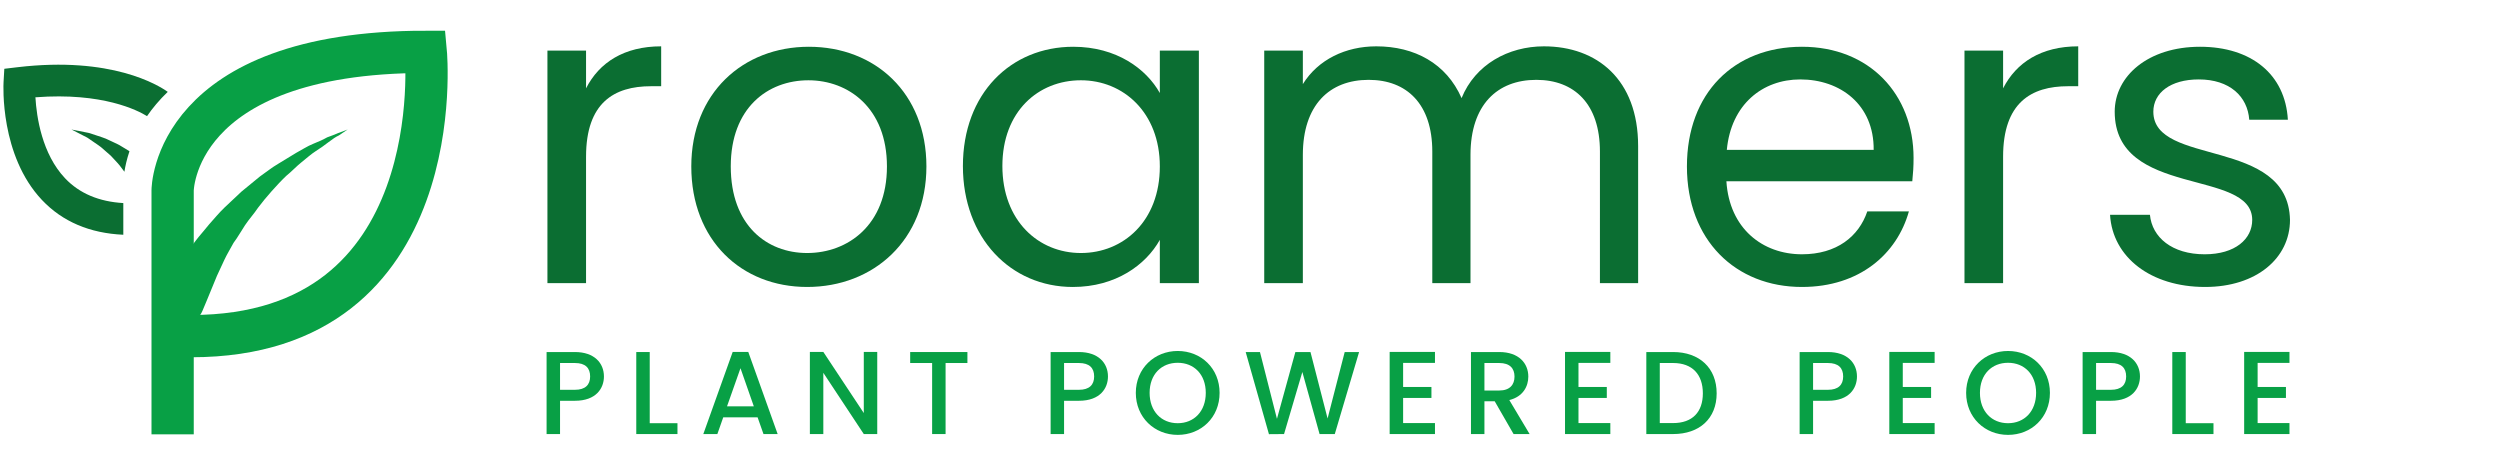
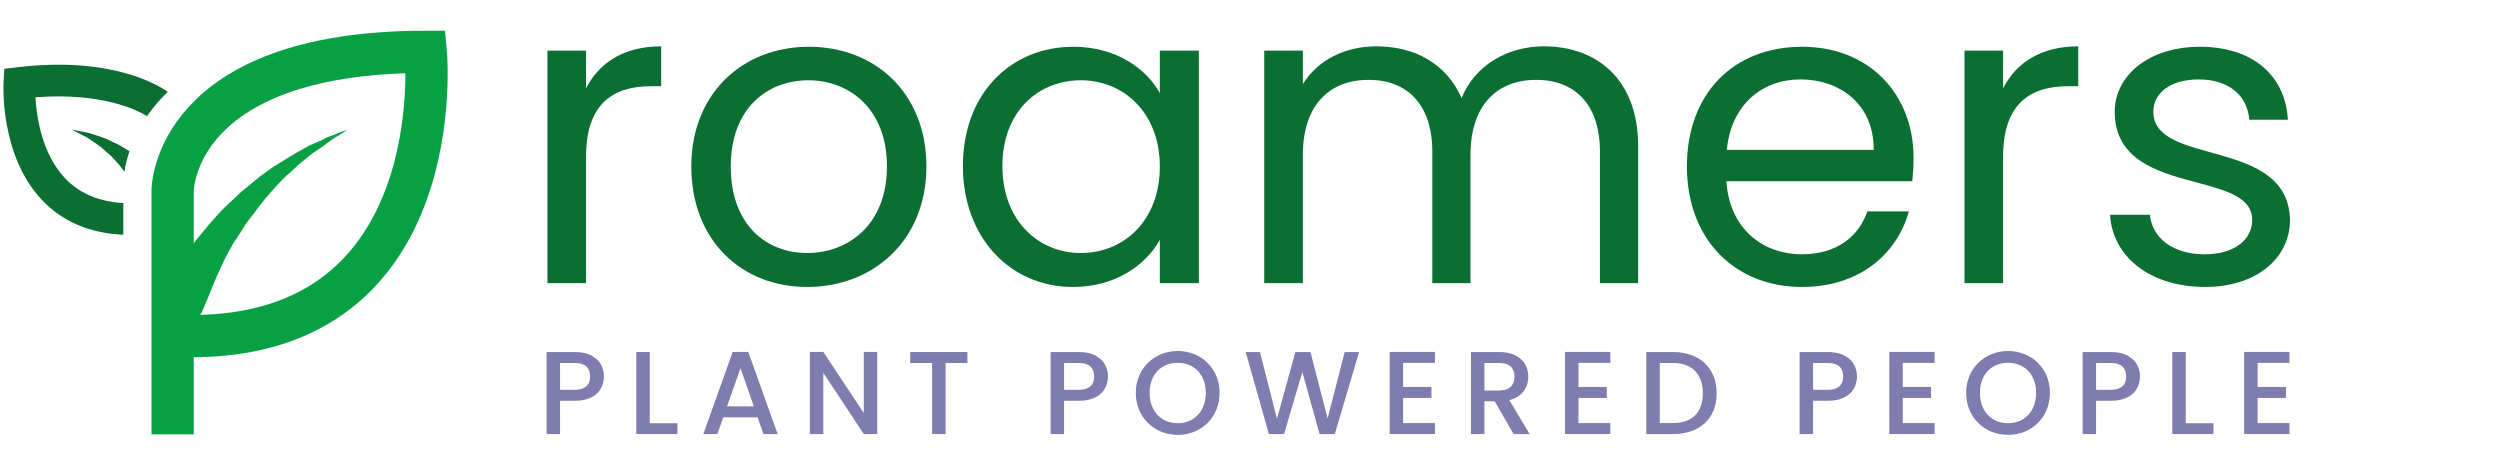
<svg xmlns="http://www.w3.org/2000/svg" version="1.1" id="Layer_1" x="0px" y="0px" width="354.949px" height="65px" viewBox="0 0 354.949 65" enable-background="new 0 0 354.949 65" xml:space="preserve">
  <path stroke="#03CE6A" stroke-width="6.653" stroke-miterlimit="10" d="M97.518,139.009" />
  <path fill="none" stroke="#08A045" stroke-width="6" stroke-miterlimit="10" d="M24.509,61.669V27.044c0,0,0-19.685,35.943-19.685  c0,0,3.762,40.364-33.283,40.364" />
  <g>
    <path fill="#08A045" d="M23.137,40.924c0,0,0.349-0.433,0.816-1.198s1.282-1.951,2.2-3.361c0.463-0.645,1.038-1.407,1.613-2.168   s1.269-1.507,1.954-2.374c0.682-0.758,1.38-1.612,2.17-2.367c0.802-0.755,1.592-1.498,2.394-2.252   c0.91-0.751,1.697-1.387,2.607-2.138c0.906-0.632,1.693-1.279,2.596-1.803s1.686-1.051,2.589-1.575   c0.792-0.419,1.575-0.947,2.364-1.258c0.789-0.312,1.457-0.615,2.018-0.933c0.557-0.199,1.115-0.409,1.565-0.611   c0.896-0.308,1.346-0.51,1.346-0.51s-0.453,0.322-1.249,0.849c-0.45,0.202-0.903,0.524-1.467,0.95s-1.129,0.852-1.813,1.275   c-0.672,0.423-1.363,1.061-2.038,1.592s-1.37,1.289-2.156,1.924c-0.679,0.639-1.373,1.396-2.056,2.155   c-0.682,0.758-1.38,1.612-1.954,2.374c-0.578,0.869-1.272,1.615-1.85,2.485c-0.578,0.869-1.048,1.742-1.622,2.492   c-0.47,0.873-0.937,1.626-1.296,2.394s-0.706,1.525-1.065,2.293c-0.595,1.42-1.075,2.628-1.437,3.492   c-0.362,0.876-0.595,1.42-0.595,1.42c-0.713,1.752-2.616,2.461-4.369,1.748c-1.752-0.713-2.461-2.616-1.748-4.369   C22.896,41.36,22.903,41.145,23.137,40.924L23.137,40.924z" />
  </g>
  <path fill="none" stroke="#03CE6A" stroke-width="1.106" stroke-miterlimit="10" d="M18.758,38.666" />
  <g enable-background="new    ">
    <path fill="#0B6E32" d="M83.207,40.201h-5.483V7.181h5.483v5.362c1.868-3.676,5.423-5.965,10.666-5.965v5.664h-1.446   c-5.242,0-9.219,2.35-9.219,10.002L83.207,40.201L83.207,40.201z" />
    <path fill="#0B6E32" d="M114.6,40.743c-9.34,0-16.45-6.628-16.45-17.112c0-10.425,7.352-16.992,16.691-16.992   c9.4,0,16.691,6.567,16.691,16.992C131.533,34.115,124,40.743,114.6,40.743z M114.6,35.923c5.725,0,11.328-3.917,11.328-12.292   c0-8.315-5.483-12.232-11.147-12.232c-5.784,0-11.027,3.917-11.027,12.232C103.754,32.006,108.875,35.923,114.6,35.923z" />
    <path fill="#0B6E32" d="M152.38,6.639c6.146,0,10.364,3.133,12.292,6.567V7.181h5.544v33.021h-5.544v-6.146   c-1.988,3.556-6.267,6.688-12.353,6.688c-8.797,0-15.606-6.93-15.606-17.173C136.713,13.267,143.523,6.639,152.38,6.639z    M153.465,11.398c-6.026,0-11.147,4.398-11.147,12.172s5.121,12.353,11.147,12.353c6.025,0,11.207-4.52,11.207-12.292   C164.672,15.978,159.491,11.398,153.465,11.398z" />
    <path fill="#0B6E32" d="M227.158,21.521c0-6.749-3.615-10.184-9.038-10.184c-5.544,0-9.34,3.556-9.34,10.666V40.2h-5.423V21.52   c0-6.749-3.616-10.184-9.039-10.184c-5.544,0-9.34,3.556-9.34,10.666v18.197h-5.483V7.181h5.483v4.76   c2.169-3.495,6.086-5.362,10.425-5.362c5.423,0,9.942,2.41,12.111,7.351c1.929-4.76,6.628-7.351,11.689-7.351   c7.532,0,13.378,4.699,13.378,14.16v19.463h-5.424L227.158,21.521L227.158,21.521z" />
    <path fill="#0B6E32" d="M255.839,40.743c-9.4,0-16.33-6.628-16.33-17.112c0-10.425,6.688-16.992,16.33-16.992   c9.581,0,15.848,6.748,15.848,15.787c0,1.205-0.061,2.169-0.181,3.313h-26.393c0.422,6.688,5.121,10.364,10.726,10.364   c4.94,0,8.074-2.53,9.279-6.086h5.905C269.336,36.043,264.033,40.743,255.839,40.743z M245.173,21.28h20.85   c0.06-6.447-4.761-10.003-10.425-10.003C250.234,11.277,245.775,14.833,245.173,21.28z" />
    <path fill="#0B6E32" d="M284.399,40.201h-5.483V7.181h5.483v5.362c1.868-3.676,5.423-5.965,10.666-5.965v5.664h-1.446   c-5.242,0-9.22,2.35-9.22,10.002V40.201z" />
    <path fill="#0B6E32" d="M313.081,40.743c-7.713,0-13.137-4.218-13.498-10.243h5.664c0.302,3.193,3.134,5.604,7.773,5.604   c4.338,0,6.749-2.169,6.749-4.881c0-7.352-19.523-3.073-19.523-15.365c0-5.062,4.76-9.219,12.111-9.219   c7.291,0,12.111,3.916,12.474,10.363h-5.483c-0.241-3.313-2.772-5.725-7.171-5.725c-4.037,0-6.447,1.929-6.447,4.58   c0,7.833,19.161,3.555,19.402,15.365C325.132,36.646,320.372,40.743,313.081,40.743z" />
  </g>
  <g enable-background="new    ">
    <path fill="#646464" d="M82.967,87.825h-1.474v3.77h-3.719V79.732h5.193c2.982,0,4.507,1.676,4.507,4.071   C87.474,85.999,85.949,87.825,82.967,87.825z M82.548,84.894c0.837,0,1.156-0.437,1.156-1.09s-0.318-1.089-1.156-1.089h-1.056   v2.179H82.548z" />
    <path fill="#646464" d="M94.36,79.732v9.048h3.585v2.814H90.64V79.732H94.36z" />
    <path fill="#646464" d="M108.72,89.802h-3.954l-0.586,1.793h-3.904l4.339-11.862h4.289l4.323,11.862h-3.921L108.72,89.802z    M106.743,83.703l-1.072,3.301h2.145L106.743,83.703z" />
    <path fill="#646464" d="M127.434,79.732v11.862h-3.72l-3.938-5.965v5.965h-3.719V79.732h3.719l3.938,6.065v-6.065H127.434z" />
    <path fill="#646464" d="M130.434,79.732h9.985v2.949h-3.15v8.913h-3.719v-8.912h-3.116L130.434,79.732L130.434,79.732z" />
    <path fill="#646464" d="M153.455,87.825h-1.475v3.77h-3.719V79.732h5.193c2.982,0,4.507,1.676,4.507,4.071   C157.962,85.999,156.437,87.825,153.455,87.825z M153.036,84.894c0.838,0,1.156-0.437,1.156-1.09s-0.318-1.089-1.156-1.089h-1.056   v2.179H153.036z" />
    <path fill="#646464" d="M166.91,91.712c-3.368,0-6.115-2.529-6.115-6.099c0-3.568,2.747-6.081,6.115-6.081   c3.384,0,6.081,2.513,6.081,6.081C172.991,89.183,170.261,91.712,166.91,91.712z M166.91,88.244c1.491,0,2.312-1.056,2.312-2.631   c0-1.608-0.82-2.646-2.312-2.646c-1.525,0-2.329,1.038-2.329,2.646C164.581,87.189,165.385,88.244,166.91,88.244z" />
    <path fill="#646464" d="M175.991,79.732h4.004l1.072,7.473l1.608-7.473h4.055l1.608,7.473l1.072-7.473h4.004L190.7,91.594h-4.624   l-1.374-6.735l-1.374,6.735h-4.624L175.991,79.732z" />
    <path fill="#646464" d="M204.659,82.698h-4.188v1.458h3.686v2.798h-3.686v1.675h4.188v2.966h-7.908V79.732h7.908V82.698z" />
    <path fill="#646464" d="M213.589,79.732c2.982,0,4.507,1.709,4.507,3.888c0,1.558-0.871,2.881-2.562,3.435l2.58,4.54h-4.089   l-2.228-4.256h-0.018v4.256h-3.719V79.732H213.589z M213.254,82.849h-1.475v2.011h1.475c0.704,0,1.072-0.302,1.072-1.005   C214.326,83.251,213.958,82.849,213.254,82.849z" />
    <path fill="#646464" d="M229.188,82.698H225v1.458h3.686v2.798H225v1.675h4.188v2.966h-7.908V79.732h7.908V82.698z" />
    <path fill="#646464" d="M243.698,85.63c0,3.385-2.379,5.965-6.165,5.965h-4.942V79.732h4.942   C241.319,79.732,243.698,82.212,243.698,85.63z M237.198,88.277c1.642,0,2.73-0.922,2.73-2.647s-1.089-2.646-2.73-2.646h-0.888   v5.294L237.198,88.277L237.198,88.277z" />
    <path fill="#646464" d="M257.068,87.825h-1.475v3.77h-3.719V79.732h5.193c2.982,0,4.507,1.676,4.507,4.071   C261.575,85.999,260.051,87.825,257.068,87.825z M256.649,84.894c0.838,0,1.156-0.437,1.156-1.09s-0.318-1.089-1.156-1.089h-1.056   v2.179H256.649z" />
    <path fill="#646464" d="M272.651,82.698h-4.188v1.458h3.686v2.798h-3.686v1.675h4.188v2.966h-7.908V79.732h7.908V82.698z" />
    <path fill="#646464" d="M281.833,91.712c-3.368,0-6.115-2.529-6.115-6.099c0-3.568,2.747-6.081,6.115-6.081   c3.384,0,6.081,2.513,6.081,6.081C287.914,89.183,285.183,91.712,281.833,91.712z M281.833,88.244c1.491,0,2.312-1.056,2.312-2.631   c0-1.608-0.82-2.646-2.312-2.646c-1.524,0-2.329,1.038-2.329,2.646C279.504,87.189,280.308,88.244,281.833,88.244z" />
    <path fill="#646464" d="M296.443,87.825h-1.475v3.77h-3.719V79.732h5.193c2.982,0,4.507,1.676,4.507,4.071   C300.95,85.999,299.426,87.825,296.443,87.825z M296.024,84.894c0.838,0,1.156-0.437,1.156-1.09s-0.318-1.089-1.156-1.089h-1.056   v2.179H296.024z" />
    <path fill="#646464" d="M307.836,79.732v9.048h3.586v2.814h-7.305V79.732H307.836z" />
    <path fill="#646464" d="M322.498,82.698h-4.189v1.458h3.687v2.798h-3.687v1.675h4.189v2.966h-7.908V79.732h7.908V82.698z" />
  </g>
  <g>
    <path fill="none" d="M5.029,13.815c0.164,2.792,0.926,8.033,4.216,11.504c2.031,2.143,4.812,3.314,8.264,3.512v-2.787   c0-0.138,0.013-0.743,0.156-1.659c-0.12-0.167-0.254-0.333-0.389-0.518c-0.19-0.236-0.368-0.513-0.606-0.747   c-0.23-0.248-0.467-0.504-0.708-0.764c-0.233-0.277-0.521-0.494-0.792-0.739c-0.277-0.242-0.555-0.485-0.828-0.724   c-0.284-0.227-0.588-0.412-0.872-0.615c-0.29-0.199-0.57-0.391-0.835-0.573c-0.26-0.2-0.544-0.308-0.791-0.446   c-1.018-0.522-1.696-0.87-1.696-0.87s0.755,0.149,1.887,0.372c0.283,0.066,0.608,0.097,0.918,0.219   c0.319,0.106,0.656,0.218,1.004,0.334c0.347,0.122,0.721,0.228,1.081,0.378c0.355,0.166,0.715,0.334,1.075,0.503   c0.359,0.176,0.739,0.327,1.069,0.546c0.342,0.206,0.678,0.41,1.003,0.606c0.071,0.04,0.133,0.087,0.199,0.131   c0.496-1.483,1.271-3.203,2.493-4.987C19.571,15.681,14.57,13.084,5.029,13.815z" />
    <path fill="#0B6E32" d="M9.245,25.319c-3.29-3.471-4.052-8.712-4.216-11.504c9.541-0.732,14.542,1.865,15.847,2.674   c0.781-1.141,1.753-2.305,2.939-3.447C22.48,12.09,15.823,7.961,2.486,9.543L0.613,9.766l-0.108,1.883   c-0.024,0.422-0.524,10.415,5.453,16.745c2.906,3.077,6.796,4.722,11.55,4.936v-4.498C14.057,28.633,11.276,27.462,9.245,25.319z" />
    <path fill="#0B6E32" d="M17.18,20.74c-0.329-0.219-0.71-0.37-1.069-0.546c-0.36-0.168-0.72-0.337-1.075-0.503   c-0.36-0.15-0.734-0.255-1.081-0.378c-0.348-0.116-0.684-0.228-1.004-0.334c-0.31-0.122-0.635-0.153-0.918-0.219   c-1.132-0.223-1.887-0.372-1.887-0.372s0.678,0.348,1.696,0.87c0.247,0.138,0.531,0.245,0.791,0.446   c0.266,0.182,0.546,0.374,0.835,0.573c0.284,0.202,0.588,0.388,0.872,0.615c0.273,0.239,0.55,0.481,0.828,0.724   c0.271,0.245,0.559,0.462,0.792,0.739c0.241,0.26,0.478,0.516,0.708,0.764c0.238,0.235,0.417,0.511,0.606,0.747   c0.135,0.185,0.27,0.351,0.389,0.518c0.12-0.771,0.337-1.766,0.718-2.908c-0.067-0.043-0.128-0.091-0.199-0.131   C17.858,21.15,17.522,20.946,17.18,20.74z" />
  </g>
  <g enable-background="new    ">
    <path fill="#08A045" d="M81.408,106.755h-2.245v4.875h-1.524V99.952h3.77c2.748,0,4.038,1.508,4.038,3.418   C85.446,105.147,84.306,106.755,81.408,106.755z M81.408,105.498c1.743,0,2.48-0.821,2.48-2.128c0-1.357-0.737-2.161-2.48-2.161   h-2.245v4.289H81.408z" />
    <path fill="#08A045" d="M91.796,99.952v10.438h4.088v1.24h-5.613V99.952H91.796z" />
    <path fill="#08A045" d="M107.345,109.033h-5.093l-0.938,2.597h-1.608l4.222-11.61h1.759l4.205,11.61h-1.608L107.345,109.033z    M104.798,101.896l-2.111,5.897h4.222L104.798,101.896z" />
    <path fill="#08A045" d="M123.848,99.936v11.694h-1.525l-6.132-9.299v9.299h-1.524V99.936h1.524l6.132,9.282v-9.282H123.848z" />
    <path fill="#08A045" d="M128.657,99.952h7.908v1.24h-3.184v10.438h-1.524v-10.438h-3.2V99.952z" />
    <path fill="#08A045" d="M152.549,106.755h-2.245v4.875h-1.524V99.952h3.77c2.748,0,4.038,1.508,4.038,3.418   C156.587,105.147,155.448,106.755,152.549,106.755z M152.549,105.498c1.742,0,2.479-0.821,2.479-2.128   c0-1.357-0.737-2.161-2.479-2.161h-2.245v4.289H152.549z" />
    <path fill="#08A045" d="M166.707,111.747c-3.283,0-5.863-2.463-5.863-5.965c0-3.501,2.58-5.964,5.863-5.964   c3.301,0,5.864,2.463,5.864,5.964C172.572,109.284,170.008,111.747,166.707,111.747z M166.707,110.424   c2.463,0,4.307-1.793,4.307-4.642c0-2.864-1.844-4.641-4.307-4.641s-4.306,1.776-4.306,4.641   C162.402,108.631,164.245,110.424,166.707,110.424z" />
    <path fill="#08A045" d="M176.611,99.952h1.625l2.546,9.901l2.815-9.901h1.709l2.681,9.868l2.563-9.868h1.642l-3.385,11.678h-1.709   l-2.714-9.399l-2.814,9.399l-1.692,0.017L176.611,99.952z" />
    <path fill="#08A045" d="M203.084,101.193h-4.759v3.903h4.256v1.257h-4.256v4.021h4.759v1.257h-6.283V99.936h6.283V101.193z" />
    <path fill="#08A045" d="M212.098,99.952c2.748,0,4.055,1.524,4.055,3.435c0,1.491-0.821,2.915-2.781,3.351l2.932,4.893h-1.826   l-2.781-4.775h-1.843v4.775h-1.524V99.952H212.098z M212.098,101.209h-2.245v4.423h2.245c1.726,0,2.479-0.938,2.479-2.245   C214.577,102.064,213.84,101.209,212.098,101.209z" />
    <path fill="#08A045" d="M227.73,101.193h-4.759v3.903h4.256v1.257h-4.256v4.021h4.759v1.257h-6.283V99.936h6.283V101.193z" />
    <path fill="#08A045" d="M242.809,105.817c0,3.619-2.362,5.813-6.199,5.813h-3.636V99.952h3.636   C240.447,99.952,242.809,102.197,242.809,105.817z M236.61,110.373c3.049,0,4.641-1.709,4.641-4.557   c0-2.849-1.592-4.624-4.641-4.624h-2.111v9.181H236.61z" />
    <path fill="#08A045" d="M258.928,106.755h-2.245v4.875h-1.524V99.952h3.77c2.748,0,4.038,1.508,4.038,3.418   C262.966,105.147,261.826,106.755,258.928,106.755z M258.928,105.498c1.742,0,2.479-0.821,2.479-2.128   c0-1.357-0.737-2.161-2.479-2.161h-2.245v4.289H258.928z" />
    <path fill="#08A045" d="M274.074,101.193h-4.759v3.903h4.256v1.257h-4.256v4.021h4.759v1.257h-6.283V99.936h6.283V101.193z" />
    <path fill="#08A045" d="M284.612,111.747c-3.283,0-5.863-2.463-5.863-5.965c0-3.501,2.58-5.964,5.863-5.964   c3.301,0,5.864,2.463,5.864,5.964C290.476,109.284,287.913,111.747,284.612,111.747z M284.612,110.424   c2.463,0,4.307-1.793,4.307-4.642c0-2.864-1.844-4.641-4.307-4.641s-4.306,1.776-4.306,4.641   C280.307,108.631,282.149,110.424,284.612,110.424z" />
    <path fill="#08A045" d="M299.189,106.755h-2.245v4.875h-1.524V99.952h3.77c2.748,0,4.038,1.508,4.038,3.418   C303.227,105.147,302.088,106.755,299.189,106.755z M299.189,105.498c1.742,0,2.479-0.821,2.479-2.128   c0-1.357-0.737-2.161-2.479-2.161h-2.245v4.289H299.189z" />
    <path fill="#08A045" d="M309.578,99.952v10.438h4.088v1.24h-5.612V99.952H309.578z" />
    <path fill="#08A045" d="M324.507,101.193h-4.759v3.903h4.256v1.257h-4.256v4.021h4.759v1.257h-6.283V99.936h6.283V101.193z" />
  </g>
  <g enable-background="new    ">
-     <path fill="#08A045" d="M81.625,56.902h-2.111v4.725h-1.91V49.982h4.021c2.765,0,4.122,1.575,4.122,3.469   C85.747,55.109,84.658,56.902,81.625,56.902z M81.625,55.344c1.491,0,2.162-0.72,2.162-1.893c0-1.207-0.67-1.91-2.162-1.91h-2.111   v3.803H81.625z" />
-     <path fill="#08A045" d="M92.248,49.982v10.104h3.938v1.541h-5.848V49.982H92.248z" />
-     <path fill="#08A045" d="M107.562,59.248h-4.875l-0.837,2.379h-1.994l4.171-11.661h2.212l4.172,11.661H108.4L107.562,59.248z    M105.133,52.278l-1.91,5.411h3.803L105.133,52.278z" />
-     <path fill="#08A045" d="M124.551,49.966v11.661h-1.91l-5.746-8.695v8.695h-1.91V49.966h1.91l5.746,8.679v-8.679H124.551z" />
-     <path fill="#08A045" d="M129.227,49.982h8.126v1.559h-3.1v10.086h-1.91V51.541h-3.116V49.982z" />
-     <path fill="#08A045" d="M153.186,56.902h-2.11v4.725h-1.91V49.982h4.021c2.765,0,4.122,1.575,4.122,3.469   C157.308,55.109,156.219,56.902,153.186,56.902z M153.186,55.344c1.491,0,2.161-0.72,2.161-1.893c0-1.207-0.67-1.91-2.161-1.91   h-2.11v3.803H153.186z" />
-     <path fill="#08A045" d="M167.209,61.744c-3.283,0-5.947-2.463-5.947-5.965c0-3.484,2.664-5.947,5.947-5.947   c3.317,0,5.948,2.463,5.948,5.947C173.158,59.281,170.527,61.744,167.209,61.744z M167.209,60.086c2.312,0,3.987-1.676,3.987-4.307   c0-2.63-1.675-4.271-3.987-4.271c-2.312,0-3.987,1.642-3.987,4.271C163.222,58.41,164.898,60.086,167.209,60.086z" />
-     <path fill="#08A045" d="M176.862,49.982h2.028l2.412,9.483l2.614-9.483h2.145l2.429,9.433l2.43-9.433h2.044l-3.451,11.645h-2.161   l-2.446-8.812l-2.597,8.812l-2.145,0.017L176.862,49.982z" />
-     <path fill="#08A045" d="M203.737,51.524h-4.523v3.418h4.021V56.5h-4.021v3.568h4.523v1.559h-6.434V49.966h6.434V51.524z" />
-     <path fill="#08A045" d="M212.868,49.982c2.765,0,4.122,1.592,4.122,3.485c0,1.374-0.737,2.848-2.698,3.334l2.882,4.825h-2.278   l-2.681-4.657h-1.457v4.657h-1.91V49.982H212.868z M212.868,51.541h-2.11v3.903h2.11c1.491,0,2.161-0.82,2.161-1.977   C215.029,52.295,214.359,51.541,212.868,51.541z" />
-     <path fill="#08A045" d="M228.635,51.524h-4.523v3.418h4.021V56.5h-4.021v3.568h4.523v1.559h-6.434V49.966h6.434V51.524z" />
-     <path fill="#08A045" d="M243.73,55.847c0,3.586-2.446,5.78-6.183,5.78h-3.803V49.982h3.803   C241.284,49.982,243.73,52.244,243.73,55.847z M237.548,60.068c2.748,0,4.223-1.574,4.223-4.222c0-2.664-1.475-4.306-4.223-4.306   h-1.893v8.527H237.548z" />
-     <path fill="#08A045" d="M259.53,56.902h-2.11v4.725h-1.91V49.982h4.02c2.765,0,4.122,1.575,4.122,3.469   C263.652,55.109,262.563,56.902,259.53,56.902z M259.53,55.344c1.491,0,2.161-0.72,2.161-1.893c0-1.207-0.67-1.91-2.161-1.91h-2.11   v3.803H259.53z" />
-     <path fill="#08A045" d="M274.678,51.524h-4.523v3.418h4.021V56.5h-4.021v3.568h4.523v1.559h-6.434V49.966h6.434V51.524z" />
-     <path fill="#08A045" d="M285.099,61.744c-3.283,0-5.947-2.463-5.947-5.965c0-3.484,2.664-5.947,5.947-5.947   c3.317,0,5.948,2.463,5.948,5.947C291.047,59.281,288.416,61.744,285.099,61.744z M285.099,60.086c2.312,0,3.987-1.676,3.987-4.307   c0-2.63-1.675-4.271-3.987-4.271c-2.312,0-3.987,1.642-3.987,4.271C281.111,58.41,282.787,60.086,285.099,60.086z" />
-     <path fill="#08A045" d="M299.709,56.902h-2.11v4.725h-1.91V49.982h4.021c2.765,0,4.122,1.575,4.122,3.469   C303.831,55.109,302.741,56.902,299.709,56.902z M299.709,55.344c1.491,0,2.161-0.72,2.161-1.893c0-1.207-0.67-1.91-2.161-1.91   h-2.11v3.803H299.709z" />
-     <path fill="#08A045" d="M310.332,49.982v10.104h3.937v1.541h-5.847V49.982H310.332z" />
-     <path fill="#08A045" d="M325.059,51.524h-4.523v3.418h4.021V56.5h-4.021v3.568h4.523v1.559h-6.434V49.966h6.434V51.524z" />
+     <path fill="#7F7CAF" d="M81.625,56.902h-2.111v4.725h-1.91V49.982h4.021c2.765,0,4.122,1.575,4.122,3.469   C85.747,55.109,84.658,56.902,81.625,56.902z M81.625,55.344c1.491,0,2.162-0.72,2.162-1.893c0-1.207-0.67-1.91-2.162-1.91h-2.111   v3.803H81.625z" />
+     <path fill="#7F7CAF" d="M92.248,49.982v10.104h3.938v1.541h-5.848V49.982H92.248z" />
+     <path fill="#7F7CAF" d="M107.562,59.248h-4.875l-0.837,2.379h-1.994l4.171-11.661h2.212l4.172,11.661H108.4L107.562,59.248z    M105.133,52.278l-1.91,5.411h3.803L105.133,52.278z" />
+     <path fill="#7F7CAF" d="M124.551,49.966v11.661h-1.91l-5.746-8.695v8.695h-1.91V49.966h1.91l5.746,8.679v-8.679H124.551z" />
+     <path fill="#7F7CAF" d="M129.227,49.982h8.126v1.559h-3.1v10.086h-1.91V51.541h-3.116V49.982z" />
+     <path fill="#7F7CAF" d="M153.186,56.902h-2.11v4.725h-1.91V49.982h4.021c2.765,0,4.122,1.575,4.122,3.469   C157.308,55.109,156.219,56.902,153.186,56.902z M153.186,55.344c1.491,0,2.161-0.72,2.161-1.893c0-1.207-0.67-1.91-2.161-1.91   h-2.11v3.803H153.186z" />
+     <path fill="#7F7CAF" d="M167.209,61.744c-3.283,0-5.947-2.463-5.947-5.965c0-3.484,2.664-5.947,5.947-5.947   c3.317,0,5.948,2.463,5.948,5.947C173.158,59.281,170.527,61.744,167.209,61.744z M167.209,60.086c2.312,0,3.987-1.676,3.987-4.307   c0-2.63-1.675-4.271-3.987-4.271c-2.312,0-3.987,1.642-3.987,4.271C163.222,58.41,164.898,60.086,167.209,60.086z" />
+     <path fill="#7F7CAF" d="M176.862,49.982h2.028l2.412,9.483l2.614-9.483h2.145l2.429,9.433l2.43-9.433h2.044l-3.451,11.645h-2.161   l-2.446-8.812l-2.597,8.812l-2.145,0.017L176.862,49.982z" />
+     <path fill="#7F7CAF" d="M203.737,51.524h-4.523v3.418h4.021V56.5h-4.021v3.568h4.523v1.559h-6.434V49.966h6.434V51.524z" />
+     <path fill="#7F7CAF" d="M212.868,49.982c2.765,0,4.122,1.592,4.122,3.485c0,1.374-0.737,2.848-2.698,3.334l2.882,4.825h-2.278   l-2.681-4.657h-1.457v4.657h-1.91V49.982H212.868z M212.868,51.541h-2.11v3.903h2.11c1.491,0,2.161-0.82,2.161-1.977   C215.029,52.295,214.359,51.541,212.868,51.541z" />
+     <path fill="#7F7CAF" d="M228.635,51.524h-4.523v3.418h4.021V56.5h-4.021v3.568h4.523v1.559h-6.434V49.966h6.434V51.524z" />
+     <path fill="#7F7CAF" d="M243.73,55.847c0,3.586-2.446,5.78-6.183,5.78h-3.803V49.982h3.803   C241.284,49.982,243.73,52.244,243.73,55.847z M237.548,60.068c2.748,0,4.223-1.574,4.223-4.222c0-2.664-1.475-4.306-4.223-4.306   h-1.893v8.527H237.548z" />
+     <path fill="#7F7CAF" d="M259.53,56.902h-2.11v4.725h-1.91V49.982h4.02c2.765,0,4.122,1.575,4.122,3.469   C263.652,55.109,262.563,56.902,259.53,56.902z M259.53,55.344c1.491,0,2.161-0.72,2.161-1.893c0-1.207-0.67-1.91-2.161-1.91h-2.11   v3.803H259.53z" />
+     <path fill="#7F7CAF" d="M274.678,51.524h-4.523v3.418h4.021V56.5h-4.021v3.568h4.523v1.559h-6.434V49.966h6.434V51.524z" />
+     <path fill="#7F7CAF" d="M285.099,61.744c-3.283,0-5.947-2.463-5.947-5.965c0-3.484,2.664-5.947,5.947-5.947   c3.317,0,5.948,2.463,5.948,5.947C291.047,59.281,288.416,61.744,285.099,61.744z M285.099,60.086c2.312,0,3.987-1.676,3.987-4.307   c0-2.63-1.675-4.271-3.987-4.271c-2.312,0-3.987,1.642-3.987,4.271C281.111,58.41,282.787,60.086,285.099,60.086z" />
+     <path fill="#7F7CAF" d="M299.709,56.902h-2.11v4.725h-1.91V49.982h4.021c2.765,0,4.122,1.575,4.122,3.469   C303.831,55.109,302.741,56.902,299.709,56.902z M299.709,55.344c1.491,0,2.161-0.72,2.161-1.893c0-1.207-0.67-1.91-2.161-1.91   h-2.11v3.803H299.709z" />
+     <path fill="#7F7CAF" d="M310.332,49.982v10.104h3.937v1.541h-5.847V49.982H310.332z" />
+     <path fill="#7F7CAF" d="M325.059,51.524h-4.523v3.418h4.021V56.5h-4.021v3.568h4.523v1.559h-6.434V49.966h6.434V51.524z" />
  </g>
</svg>
